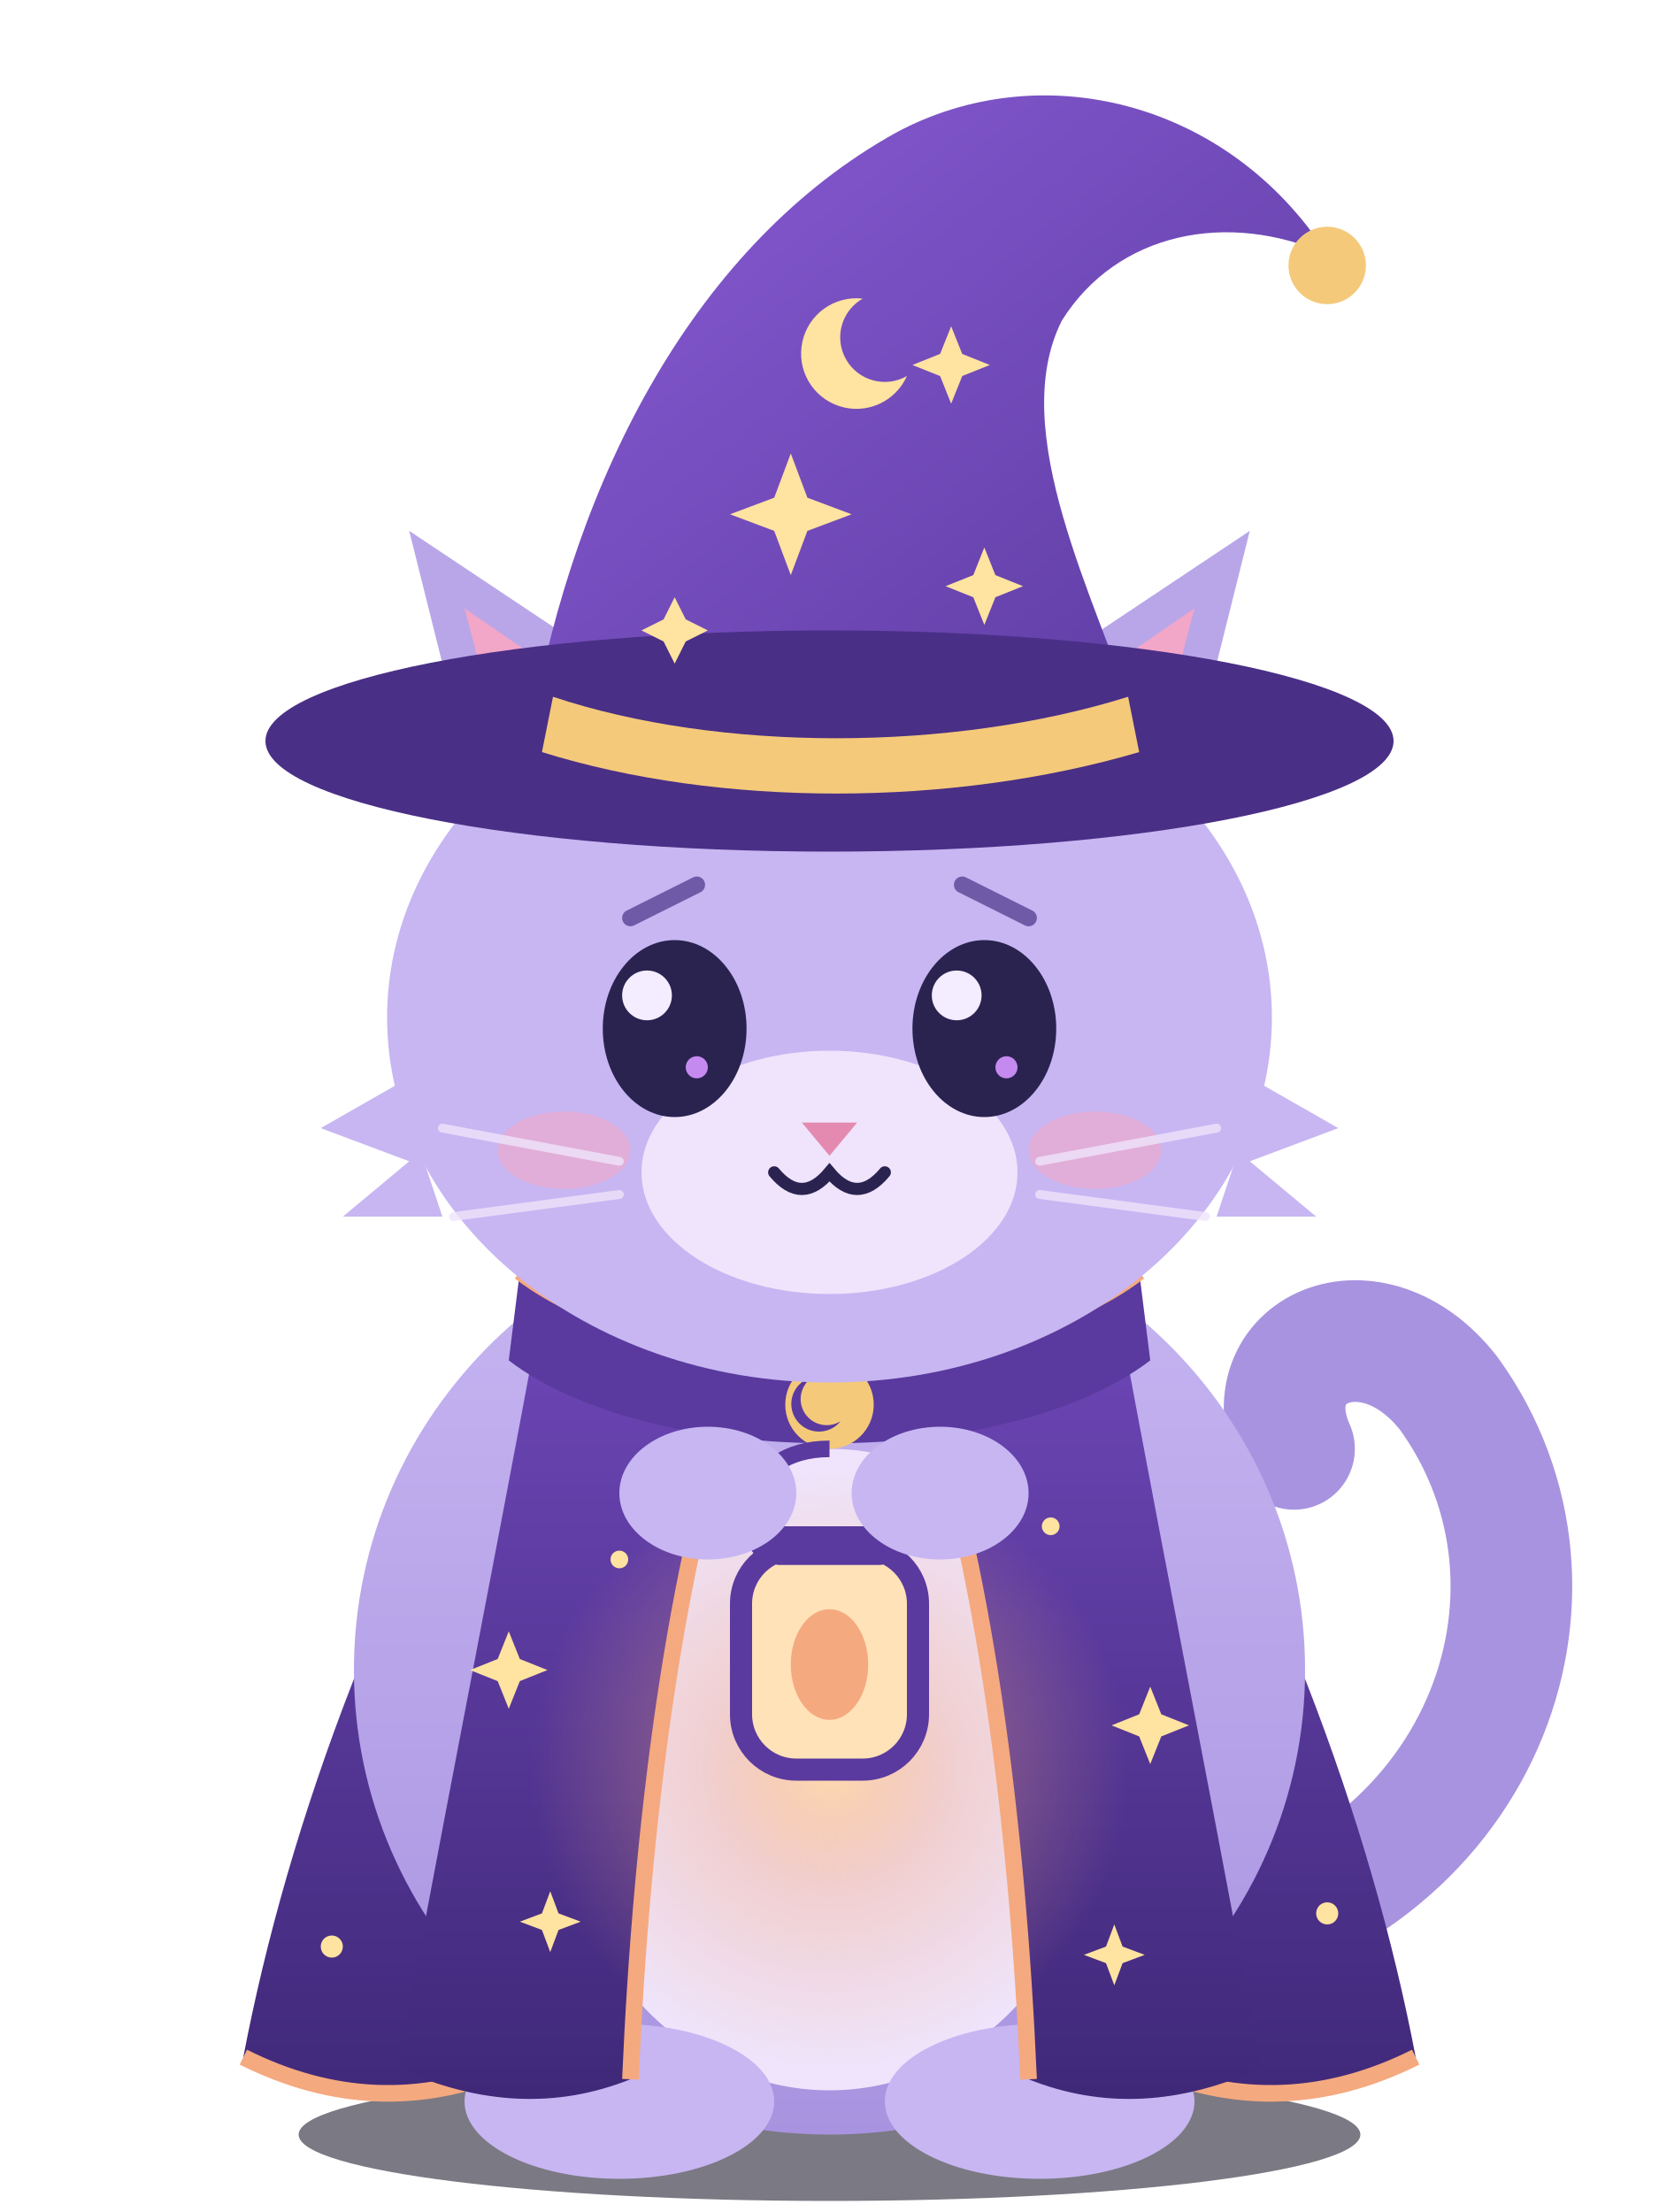
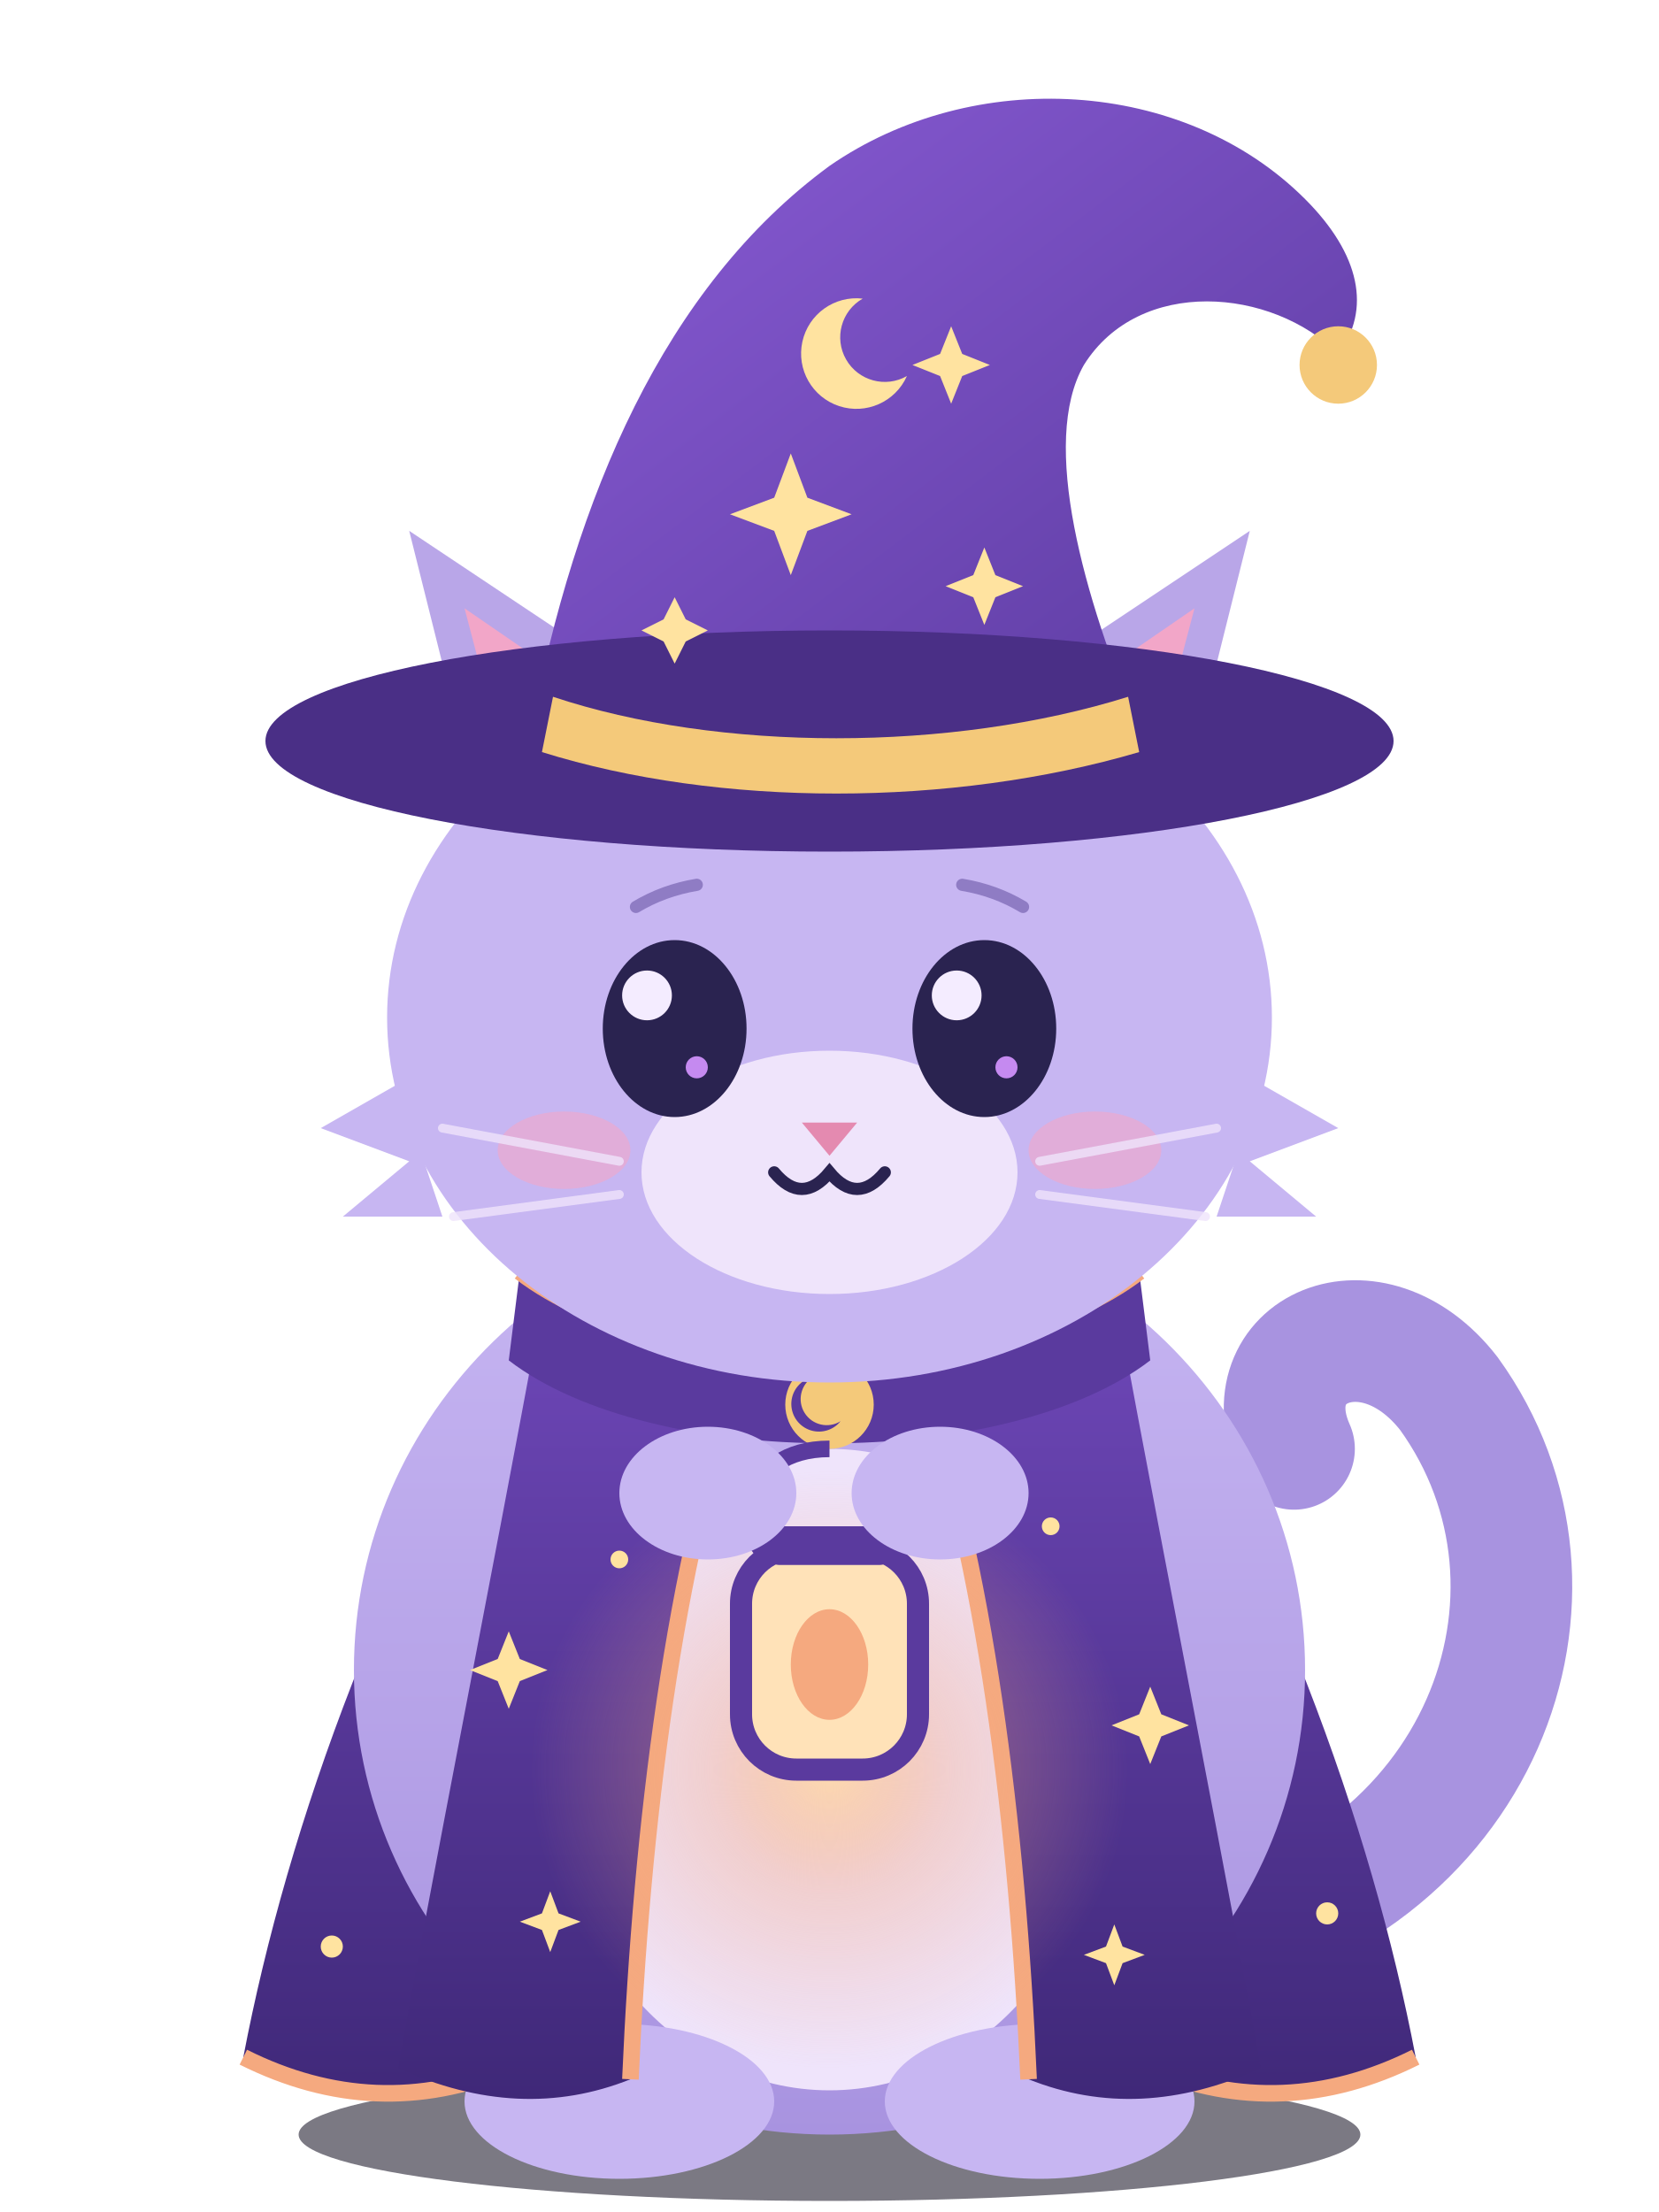
<svg xmlns="http://www.w3.org/2000/svg" viewBox="0 0 300 400">
  <defs>
    <radialGradient id="lglow" cx="0.5" cy="0.5" r="0.5">
      <stop offset="0" stop-color="#ffd9a8" stop-opacity="0.9" />
      <stop offset="0.4" stop-color="#f5a97f" stop-opacity="0.35" />
      <stop offset="1" stop-color="#f5a97f" stop-opacity="0" />
    </radialGradient>
    <linearGradient id="hatg" x1="0" y1="0" x2="1" y2="1">
      <stop offset="0" stop-color="#8a5cd6" />
      <stop offset="1" stop-color="#5a3a9e" />
    </linearGradient>
    <linearGradient id="capeg" x1="0" y1="0" x2="0" y2="1">
      <stop offset="0" stop-color="#6e47b8" />
      <stop offset="1" stop-color="#3f2878" />
    </linearGradient>
    <linearGradient id="furg" x1="0" y1="0" x2="0" y2="1">
      <stop offset="0" stop-color="#c7b6f2" />
      <stop offset="1" stop-color="#a893e0" />
    </linearGradient>
  </defs>
  <style>
.ltail{transform-origin:214px 352px;animation:ltail 7s ease-in-out infinite alternate}
.lhat{transform-origin:150px 130px;animation:lhat 9s ease-in-out infinite alternate}
.lflame{animation:lflame 3.5s ease-in-out infinite alternate}
.leyes{transform-box:fill-box;transform-origin:center;animation:lblink 7s ease-in-out infinite}
.lbob{animation:lbob 6s ease-in-out infinite alternate}
.lcape{transform-origin:150px 236px;animation:lcape 8s ease-in-out infinite alternate}
@keyframes lcape{0%{transform:skewX(-2deg)}100%{transform:skewX(2deg)}}
@keyframes ltail{0%{transform:rotate(-5deg)}100%{transform:rotate(7deg)}}
@keyframes lhat{0%{transform:rotate(-2deg)}100%{transform:rotate(2.5deg)}}
@keyframes lflame{0%{opacity:0.7}100%{opacity:1}}
@keyframes lblink{0%,92%,100%{transform:scaleY(1)}95%{transform:scaleY(0.1)}}
@keyframes lbob{0%{transform:translateY(0)}100%{transform:translateY(-4px)}}
</style>
  <ellipse cx="150" cy="386" rx="96" ry="12" fill="#0e0b1e" opacity="0.55" />
  <path class="ltail" d="M214 352 C268 342 288 288 262 252 C248 234 226 244 234 262" fill="none" stroke="#a893e0" stroke-width="22" stroke-linecap="round" />
  <g class="lbob">
    <g class="lcape">
      <path d="M100 232 C70 280 52 330 44 372 Q68 384 92 374 Q118 388 150 378 Q182 388 208 374 Q232 384 256 372 C248 330 230 280 200 232Z" fill="url(#capeg)" />
      <path d="M44 372 Q68 384 92 374 Q118 388 150 378 Q182 388 208 374 Q232 384 256 372" fill="none" stroke="#f5a97f" stroke-width="3" />
    </g>
    <ellipse cx="150" cy="302" rx="86" ry="84" fill="url(#furg)" />
    <ellipse cx="150" cy="320" rx="50" ry="58" fill="#efe4fb" />
    <ellipse cx="112" cy="380" rx="28" ry="14" fill="#c7b6f2" />
    <ellipse cx="188" cy="380" rx="28" ry="14" fill="#c7b6f2" />
    <g class="lcape">
      <path d="M98 236 C88 290 78 340 72 374 Q94 384 114 376 C116 330 122 282 134 248Z" fill="url(#capeg)" />
      <path d="M202 236 C212 290 222 340 228 374 Q206 384 186 376 C184 330 178 282 166 248Z" fill="url(#capeg)" />
      <path d="M134 248 C122 282 116 330 114 376" fill="none" stroke="#f5a97f" stroke-width="3" />
      <path d="M166 248 C178 282 184 330 186 376" fill="none" stroke="#f5a97f" stroke-width="3" />
      <g fill="#ffe3a0">
        <path d="M90 300 l2 -5 l2 5 l5 2 l-5 2 l-2 5 l-2 -5 l-5 -2Z" />
        <path d="M98 346 l1.5 -4 l1.5 4 l4 1.5 l-4 1.5 l-1.5 4 l-1.5 -4 l-4 -1.5Z" />
        <path d="M206 310 l2 -5 l2 5 l5 2 l-5 2 l-2 5 l-2 -5 l-5 -2Z" />
        <path d="M200 352 l1.5 -4 l1.5 4 l4 1.5 l-4 1.5 l-1.5 4 l-1.5 -4 l-4 -1.5Z" />
        <circle cx="60" cy="352" r="2" />
        <circle cx="240" cy="346" r="2" />
        <circle cx="112" cy="282" r="1.6" />
        <circle cx="190" cy="276" r="1.6" />
      </g>
    </g>
    <path d="M94 230 C120 250 180 250 206 230 L208 246 C182 266 118 266 92 246Z" fill="#5a3a9e" />
    <path d="M94 230 C120 250 180 250 206 230" fill="none" stroke="#f5a97f" stroke-width="3" />
    <circle cx="150" cy="254" r="8" fill="#f4c97a" />
    <path d="M147 249 a5 5 0 1 0 5 8 a4 4 0 1 1 -5 -8Z" fill="#5a3a9e" />
    <circle cx="150" cy="320" r="54" fill="url(#lglow)" class="lflame" />
    <path d="M150 262 C134 262 132 278 140 282" fill="none" stroke="#5a3a9e" stroke-width="3" />
    <rect x="134" y="280" width="32" height="40" rx="10" fill="#ffe2b8" stroke="#5a3a9e" stroke-width="4" />
    <ellipse class="lflame" cx="150" cy="301" rx="7" ry="10" fill="#f5a97f" />
    <rect x="138" y="276" width="24" height="7" rx="3" fill="#5a3a9e" />
    <ellipse cx="128" cy="270" rx="16" ry="12" fill="#c7b6f2" />
    <ellipse cx="170" cy="270" rx="16" ry="12" fill="#c7b6f2" />
    <path d="M90 160 L74 96 L128 132Z" fill="#b9a6e8" />
    <path d="M94 148 L84 110 L116 132Z" fill="#f2a6c8" />
    <path d="M210 160 L226 96 L172 132Z" fill="#b9a6e8" />
    <path d="M206 148 L216 110 L184 132Z" fill="#f2a6c8" />
    <ellipse cx="150" cy="184" rx="80" ry="66" fill="#c7b6f2" />
    <path d="M72 196 L58 204 L74 210 L62 220 L80 220Z" fill="#c7b6f2" />
    <path d="M228 196 L242 204 L226 210 L238 220 L220 220Z" fill="#c7b6f2" />
    <ellipse cx="150" cy="212" rx="34" ry="22" fill="#efe4fb" />
    <g class="leyes">
      <ellipse cx="122" cy="186" rx="13" ry="16" fill="#2a2350" />
      <ellipse cx="178" cy="186" rx="13" ry="16" fill="#2a2350" />
      <circle cx="117" cy="180" r="4.5" fill="#f4ecff" />
      <circle cx="173" cy="180" r="4.5" fill="#f4ecff" />
      <circle cx="126" cy="193" r="2" fill="#c58af0" />
      <circle cx="182" cy="193" r="2" fill="#c58af0" />
    </g>
-     <g fill="none" stroke="#6f5aa8" stroke-width="3" stroke-linecap="round">
-       <path d="M114 166 L126 160" />
-       <path d="M186 166 L174 160" />
+     <g fill="none" stroke="#8f7cc4" stroke-width="2.2" stroke-linecap="round">
+       <path d="M115 164 Q120 161 126 160" />
+       <path d="M185 164 Q180 161 174 160" />
    </g>
    <ellipse cx="102" cy="208" rx="12" ry="7" fill="#f2a6c8" opacity="0.6" />
    <ellipse cx="198" cy="208" rx="12" ry="7" fill="#f2a6c8" opacity="0.6" />
    <path d="M145 203 L155 203 L150 209Z" fill="#e48ab0" />
    <path d="M140 212 Q145 218 150 212 Q155 218 160 212" fill="none" stroke="#2a2350" stroke-width="2.2" stroke-linecap="round" />
    <g stroke="#efe4fb" stroke-width="1.6" stroke-linecap="round" opacity="0.8">
      <path d="M112 210 L80 204" />
      <path d="M112 216 L82 220" />
      <path d="M188 210 L220 204" />
      <path d="M188 216 L218 220" />
    </g>
    <g class="lhat">
-       <path d="M96 132 C104 86 126 44 162 24 C188 10 222 18 240 46 C222 38 202 42 192 58 C182 78 198 108 206 132Z" fill="url(#hatg)" />
+       <path d="M96 132 C104 90 120 52 150 30 C176 12 214 14 236 36 C246 46 248 56 242 64 C230 52 206 50 196 66 C188 80 196 108 206 132Z" fill="url(#hatg)" />
      <ellipse cx="150" cy="134" rx="102" ry="20" fill="#4a2f86" />
      <path d="M100 126 C130 136 172 136 204 126 L206 136 C172 146 130 146 98 136Z" fill="#f4c97a" />
-       <circle cx="240" cy="48" r="7" fill="#f4c97a" />
+       <circle cx="242" cy="66" r="7" fill="#f4c97a" />
      <g fill="#ffe3a0">
        <path d="M140 90 l3 -8 l3 8 l8 3 l-8 3 l-3 8 l-3 -8 l-8 -3Z" />
        <path d="M170 64 l2 -5 l2 5 l5 2 l-5 2 l-2 5 l-2 -5 l-5 -2Z" />
        <path d="M176 104 l2 -5 l2 5 l5 2 l-5 2 l-2 5 l-2 -5 l-5 -2Z" />
        <path d="M120 112 l2 -4 l2 4 l4 2 l-4 2 l-2 4 l-2 -4 l-4 -2Z" />
      </g>
      <path d="M156 54 a10 10 0 1 0 8 14 a8 8 0 1 1 -8 -14Z" fill="#ffe3a0" />
    </g>
  </g>
</svg>
